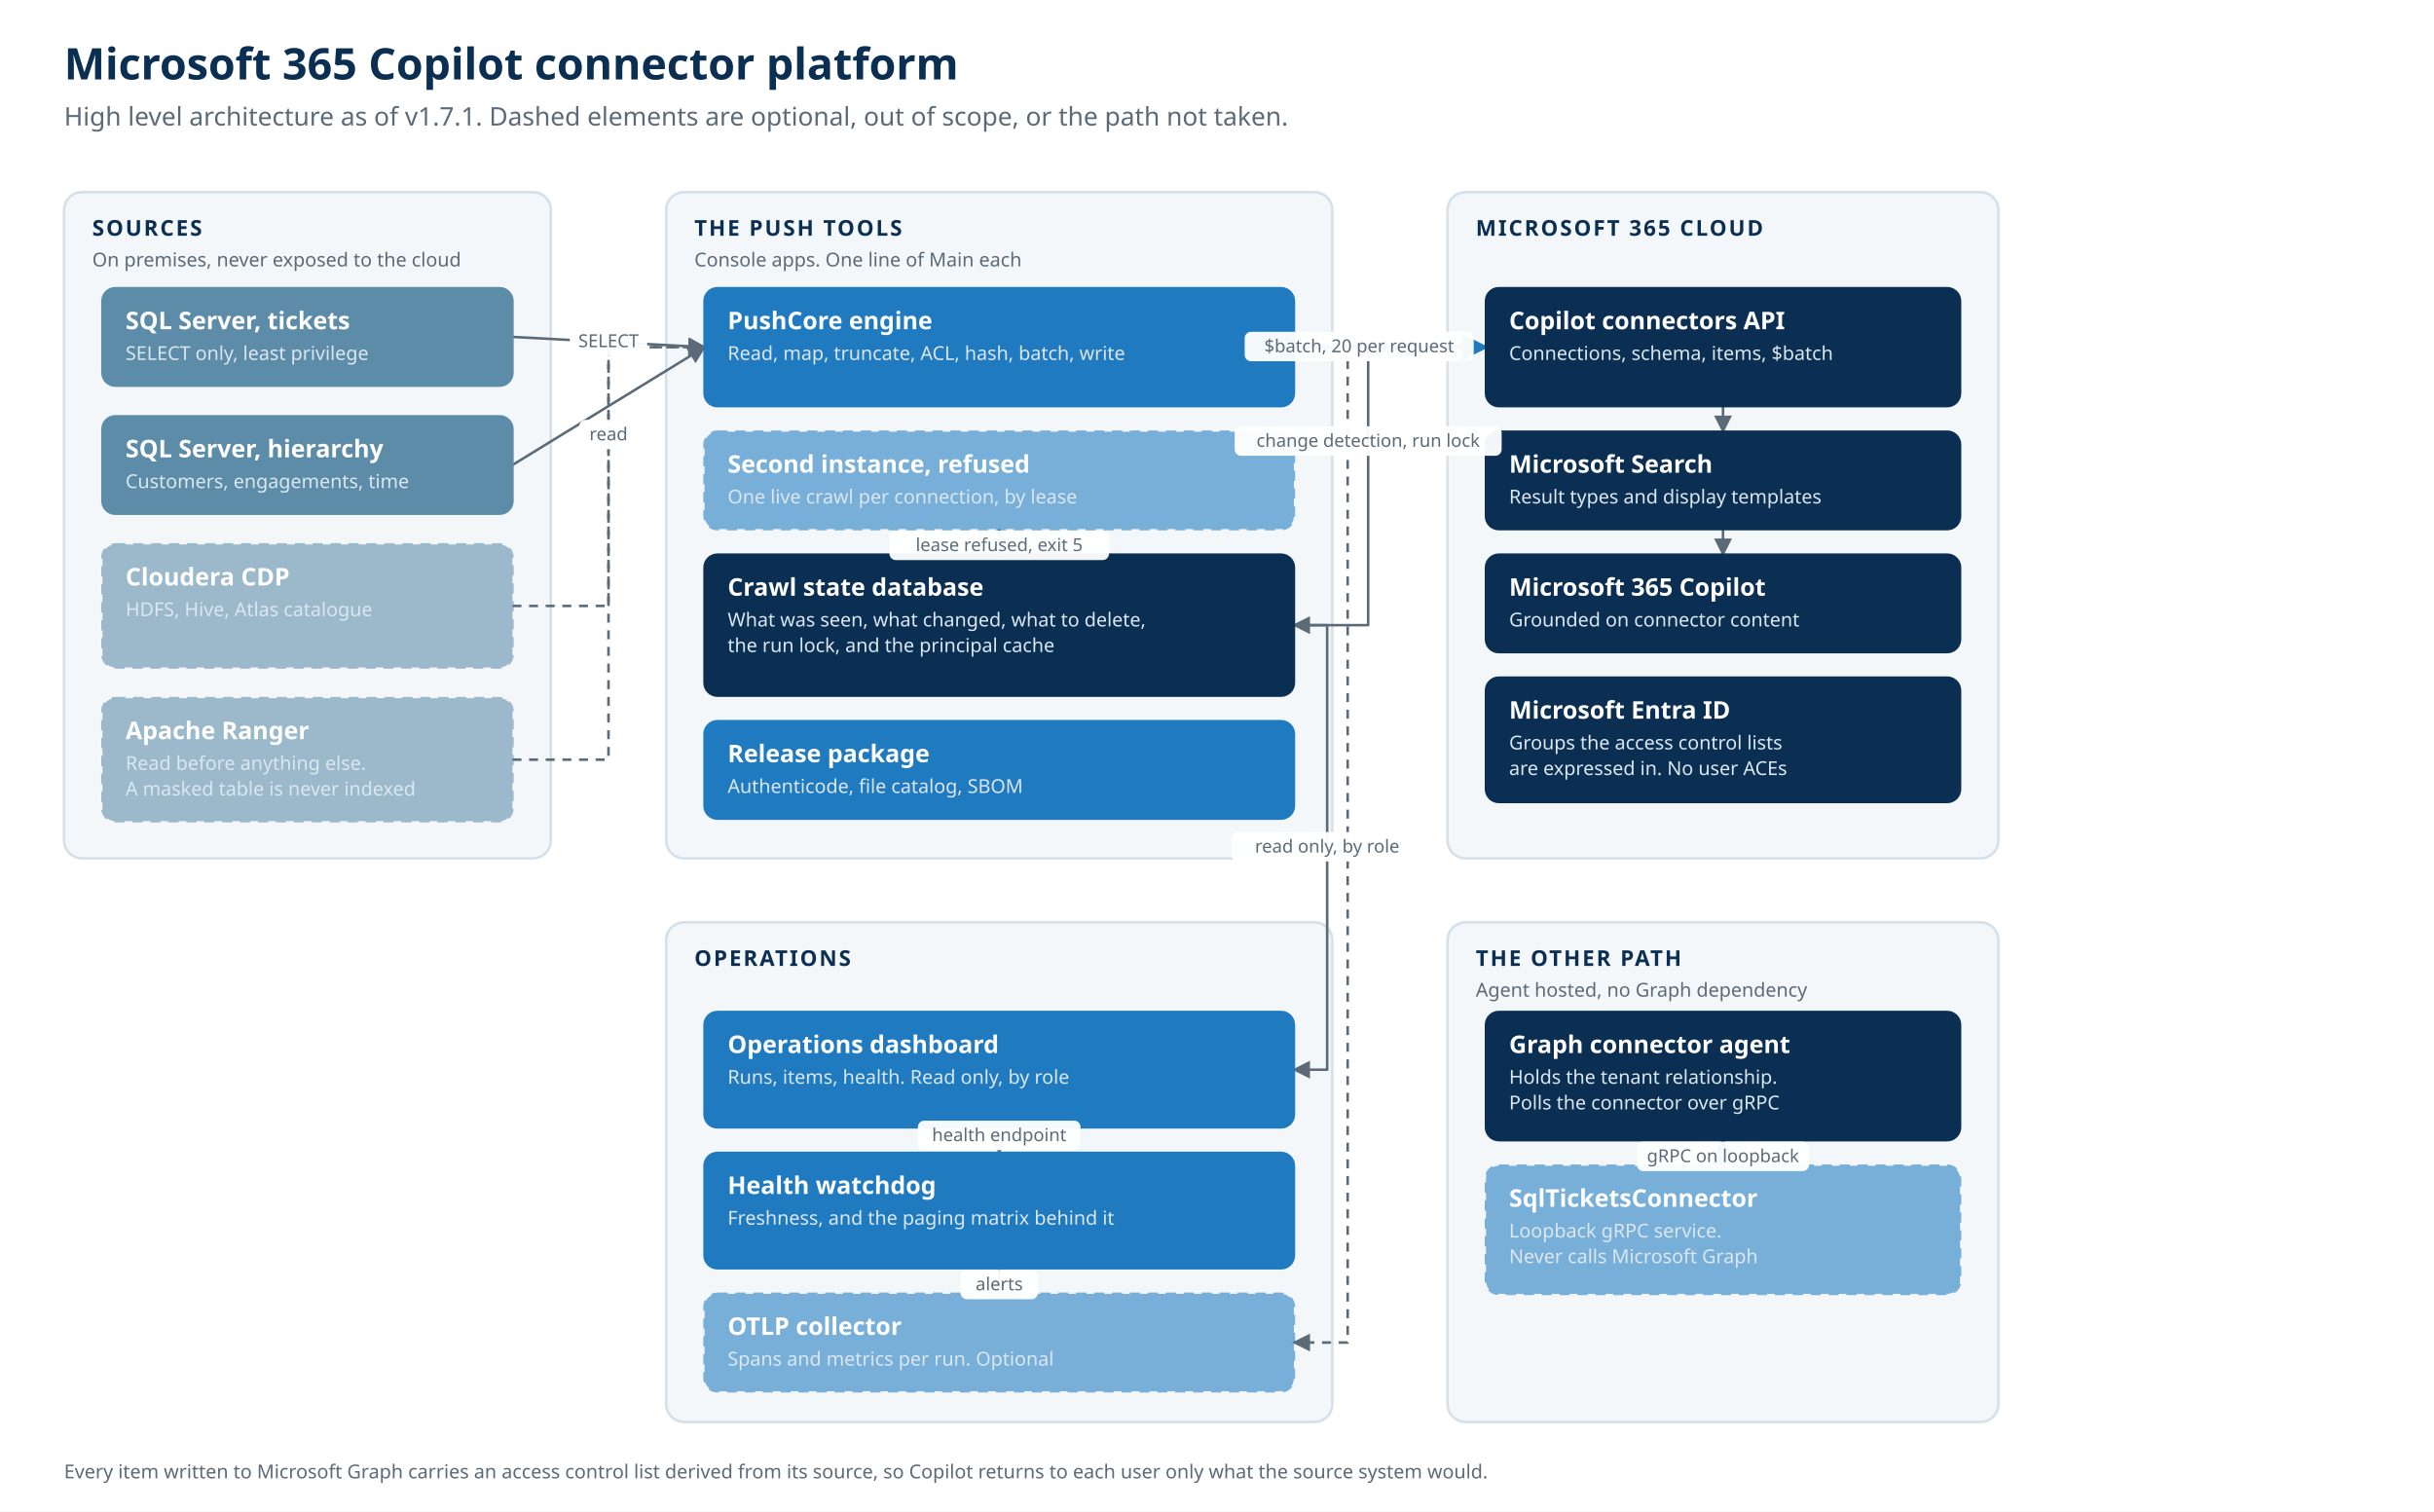
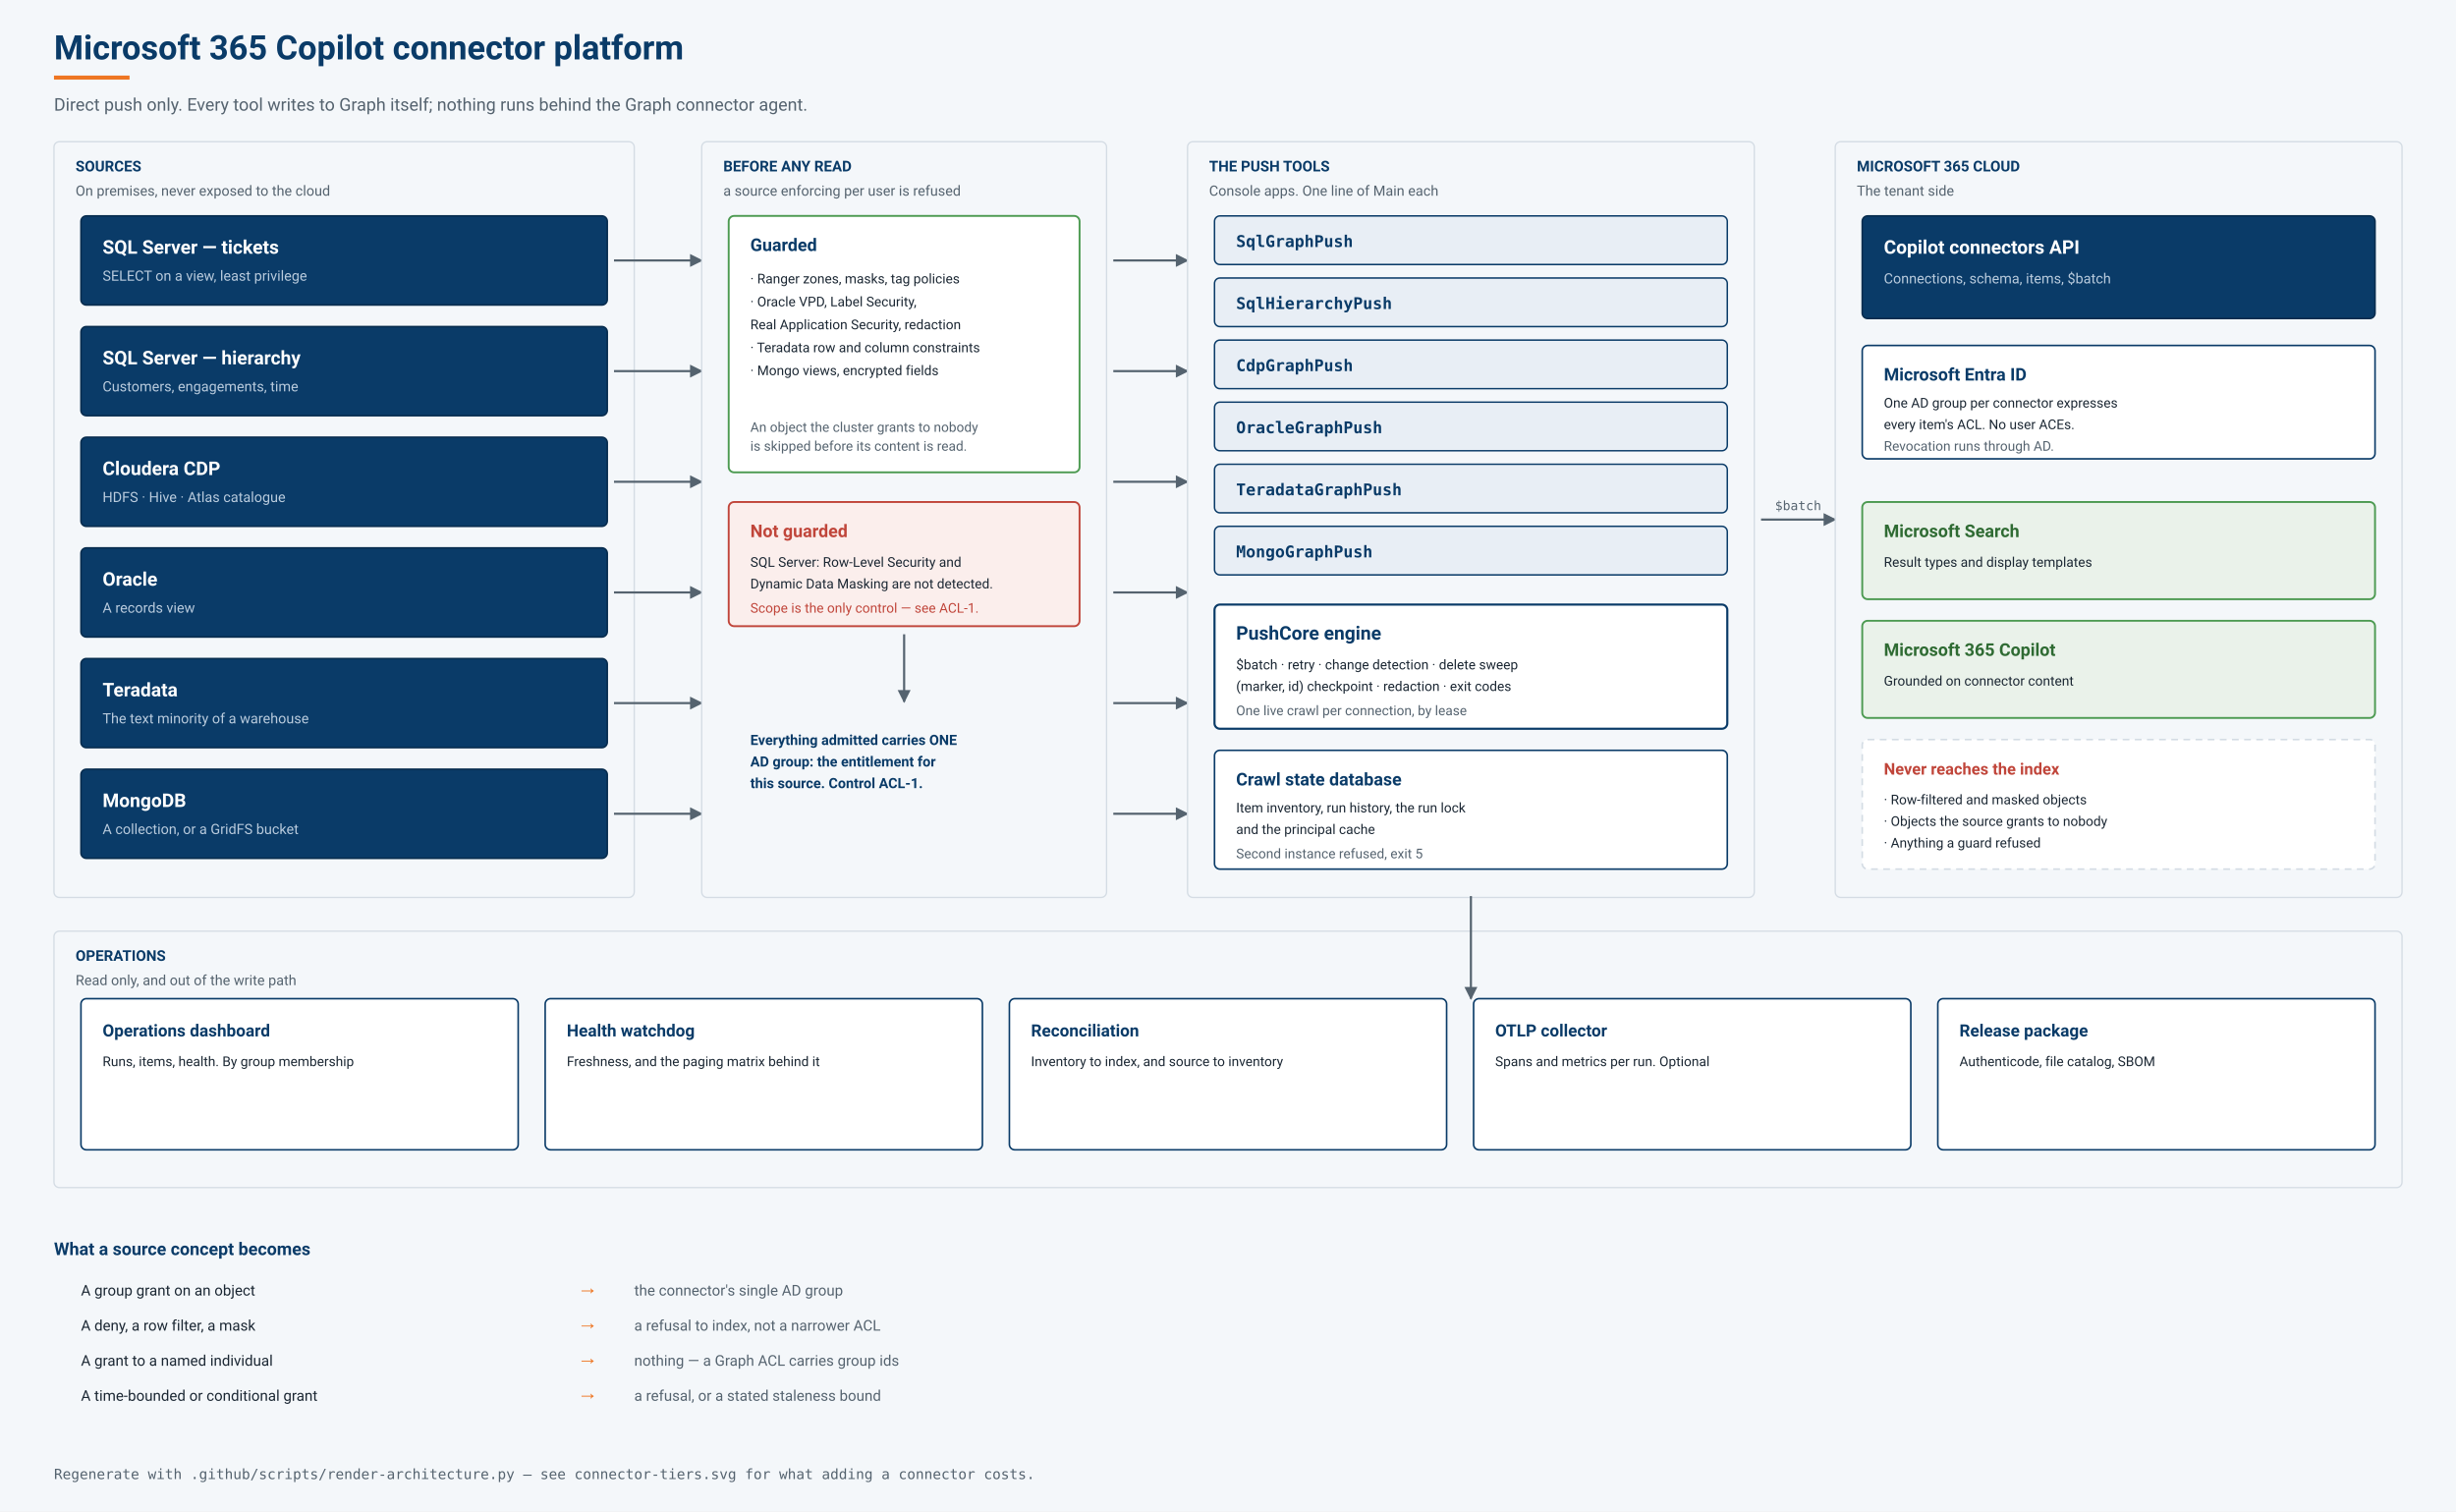
- <svg xmlns="http://www.w3.org/2000/svg" viewBox="0 0 1900 1180" width="1900" height="1180" font-family="Segoe UI, Calibri, sans-serif">
+ <svg xmlns="http://www.w3.org/2000/svg" viewBox="0 0 1820 1120" width="1820" height="1120" role="img" aria-label="How a source reaches the Microsoft 365 index. Six on-premises sources — two SQL Server views, a Cloudera CDP cluster holding HDFS, Hive and Atlas, plus Oracle, Teradata and MongoDB — are each read by their own console tool. Before any read, a guard refuses a source that enforces access per user; SQL Server alone has no such guard. All six tools run the shared PushCore engine against a crawl state database that holds the item inventory, the run lock and the principal cache, and push straight to the Copilot connectors API. Every item is granted one AD group per connector. Microsoft Search and Microsoft 365 Copilot read the resulting index, and a read-only dashboard, a health watchdog and an optional OTLP collector watch the runs.">
  <defs>
-     <marker id="a" viewBox="0 0 10 10" refX="9" refY="5" markerWidth="7" markerHeight="7" orient="auto-start-reverse">
-       <path d="M 0 0 L 10 5 L 0 10 z" fill="#5b6a76" />
-     </marker>
-     <marker id="at" viewBox="0 0 10 10" refX="9" refY="5" markerWidth="6" markerHeight="6" orient="auto-start-reverse">
-       <path d="M 0 0 L 10 5 L 0 10 z" fill="#1f7ac0" />
+     <marker id="a" viewBox="0 0 10 10" refX="9" refY="5" markerWidth="6" markerHeight="6" orient="auto-start-reverse">
+       <path d="M0,0 L10,5 L0,10 z" fill="#55636F" />
    </marker>
  </defs>
-   <rect width="1900" height="1180" fill="#ffffff" />
-   <text x="50" y="62" font-size="34" font-weight="600" fill="#0b2f52">Microsoft 365 Copilot connector platform</text>
-   <text x="50" y="98" font-size="20" fill="#5b6a76">High level architecture as of v1.7.1. Dashed elements are optional, out of scope, or the path not taken.</text>
-   <rect x="50" y="150" width="380" height="520" rx="14" fill="#f3f7fa" stroke="#d6e0e9" stroke-width="2" />
-   <text x="72" y="184" font-size="17" font-weight="600" letter-spacing="1.5" fill="#0b2f52">SOURCES</text>
-   <text x="72" y="208" font-size="15" fill="#5b6a76">On premises, never exposed to the cloud</text>
-   <rect x="520" y="150" width="520" height="520" rx="14" fill="#f3f7fa" stroke="#d6e0e9" stroke-width="2" />
-   <text x="542" y="184" font-size="17" font-weight="600" letter-spacing="1.5" fill="#0b2f52">THE PUSH TOOLS</text>
-   <text x="542" y="208" font-size="15" fill="#5b6a76">Console apps. One line of Main each</text>
-   <rect x="1130" y="150" width="430" height="520" rx="14" fill="#f3f7fa" stroke="#d6e0e9" stroke-width="2" />
-   <text x="1152" y="184" font-size="17" font-weight="600" letter-spacing="1.5" fill="#0b2f52">MICROSOFT 365 CLOUD</text>
-   <rect x="520" y="720" width="520" height="390" rx="14" fill="#f3f7fa" stroke="#d6e0e9" stroke-width="2" />
-   <text x="542" y="754" font-size="17" font-weight="600" letter-spacing="1.5" fill="#0b2f52">OPERATIONS</text>
-   <rect x="1130" y="720" width="430" height="390" rx="14" fill="#f3f7fa" stroke="#d6e0e9" stroke-width="2" />
-   <text x="1152" y="754" font-size="17" font-weight="600" letter-spacing="1.5" fill="#0b2f52">THE OTHER PATH</text>
-   <text x="1152" y="778" font-size="15" fill="#5b6a76">Agent hosted, no Graph dependency</text>
-   <polyline points="400,263 550,271" fill="none" stroke="#5b6a76" stroke-width="2" stroke-linejoin="round" marker-end="url(#a)" />
-   <polyline points="400,363 550,271" fill="none" stroke="#5b6a76" stroke-width="2" stroke-linejoin="round" marker-end="url(#a)" />
-   <polyline points="400,473 475,473 475,271 550,271" fill="none" stroke="#5b6a76" stroke-width="2" stroke-dasharray="7,6" stroke-linejoin="round" marker-end="url(#a)" />
-   <polyline points="400,593 475,593 475,271 550,271" fill="none" stroke="#5b6a76" stroke-width="2" stroke-dasharray="7,6" stroke-linejoin="round" marker-end="url(#a)" />
-   <polyline points="1010,271 1160,271" fill="none" stroke="#1f7ac0" stroke-width="3.5" stroke-linejoin="round" marker-end="url(#at)" />
-   <polyline points="1345,317 1345,337" fill="none" stroke="#5b6a76" stroke-width="2" stroke-linejoin="round" marker-end="url(#a)" />
-   <polyline points="1345,413 1345,433" fill="none" stroke="#5b6a76" stroke-width="2" stroke-linejoin="round" marker-end="url(#a)" />
-   <polyline points="1010,271 1068,271 1068,488 1010,488" fill="none" stroke="#5b6a76" stroke-width="2" stroke-linejoin="round" marker-end="url(#a)" />
-   <polyline points="780,413 780,433" fill="none" stroke="#5b6a76" stroke-width="2" stroke-dasharray="7,6" stroke-linejoin="round" marker-end="url(#a)" />
-   <polyline points="1010,488 1036,488 1036,835 1010,835" fill="none" stroke="#5b6a76" stroke-width="2" stroke-linejoin="round" marker-end="url(#a)" />
-   <polyline points="780,880 780,900" fill="none" stroke="#5b6a76" stroke-width="2" stroke-linejoin="round" marker-end="url(#a)" />
-   <polyline points="780,990 780,1010" fill="none" stroke="#5b6a76" stroke-width="2" stroke-linejoin="round" marker-end="url(#a)" />
-   <polyline points="1010,271 1052,271 1052,1048 1010,1048" fill="none" stroke="#5b6a76" stroke-width="2" stroke-dasharray="7,6" stroke-linejoin="round" marker-end="url(#a)" />
-   <polyline points="1345,910 1345,890" fill="none" stroke="#1f7ac0" stroke-width="3.5" stroke-linejoin="round" marker-end="url(#at)" />
-   <rect x="80" y="225" width="320" height="76" rx="10" fill="#5c8ca8" stroke="#5c8ca8" stroke-width="2" opacity="1" />
-   <text x="98" y="257" font-size="19" font-weight="600" fill="#ffffff">SQL Server, tickets</text>
-   <text x="98" y="281" font-size="15" fill="#dbe7f0">SELECT only, least privilege</text>
-   <rect x="80" y="325" width="320" height="76" rx="10" fill="#5c8ca8" stroke="#5c8ca8" stroke-width="2" opacity="1" />
-   <text x="98" y="357" font-size="19" font-weight="600" fill="#ffffff">SQL Server, hierarchy</text>
-   <text x="98" y="381" font-size="15" fill="#dbe7f0">Customers, engagements, time</text>
-   <rect x="80" y="425" width="320" height="96" rx="10" fill="#5c8ca8" stroke="#5c8ca8" stroke-width="2" stroke-dasharray="8,6" opacity="0.58" />
-   <text x="98" y="457" font-size="19" font-weight="600" fill="#ffffff">Cloudera CDP</text>
-   <text x="98" y="481" font-size="15" fill="#dbe7f0">HDFS, Hive, Atlas catalogue</text>
-   <rect x="80" y="545" width="320" height="96" rx="10" fill="#5c8ca8" stroke="#5c8ca8" stroke-width="2" stroke-dasharray="8,6" opacity="0.58" />
-   <text x="98" y="577" font-size="19" font-weight="600" fill="#ffffff">Apache Ranger</text>
-   <text x="98" y="601" font-size="15" fill="#dbe7f0">Read before anything else.</text>
-   <text x="98" y="621" font-size="15" fill="#dbe7f0">A masked table is never indexed</text>
-   <rect x="550" y="225" width="460" height="92" rx="10" fill="#1f7ac0" stroke="#1f7ac0" stroke-width="2" opacity="1" />
-   <text x="568" y="257" font-size="19" font-weight="600" fill="#ffffff">PushCore engine</text>
-   <text x="568" y="281" font-size="15" fill="#dbe7f0">Read, map, truncate, ACL, hash, batch, write</text>
-   <rect x="550" y="337" width="460" height="76" rx="10" fill="#1f7ac0" stroke="#1f7ac0" stroke-width="2" stroke-dasharray="8,6" opacity="0.58" />
-   <text x="568" y="369" font-size="19" font-weight="600" fill="#ffffff">Second instance, refused</text>
-   <text x="568" y="393" font-size="15" fill="#dbe7f0">One live crawl per connection, by lease</text>
-   <rect x="550" y="433" width="460" height="110" rx="10" fill="#0b2f52" stroke="#0b2f52" stroke-width="2" opacity="1" />
-   <text x="568" y="465" font-size="19" font-weight="600" fill="#ffffff">Crawl state database</text>
-   <text x="568" y="489" font-size="15" fill="#dbe7f0">What was seen, what changed, what to delete,</text>
-   <text x="568" y="509" font-size="15" fill="#dbe7f0">the run lock, and the principal cache</text>
-   <rect x="550" y="563" width="460" height="76" rx="10" fill="#1f7ac0" stroke="#1f7ac0" stroke-width="2" opacity="1" />
-   <text x="568" y="595" font-size="19" font-weight="600" fill="#ffffff">Release package</text>
-   <text x="568" y="619" font-size="15" fill="#dbe7f0">Authenticode, file catalog, SBOM</text>
-   <rect x="1160" y="225" width="370" height="92" rx="10" fill="#0b2f52" stroke="#0b2f52" stroke-width="2" opacity="1" />
-   <text x="1178" y="257" font-size="19" font-weight="600" fill="#ffffff">Copilot connectors API</text>
-   <text x="1178" y="281" font-size="15" fill="#dbe7f0">Connections, schema, items, $batch</text>
-   <rect x="1160" y="337" width="370" height="76" rx="10" fill="#0b2f52" stroke="#0b2f52" stroke-width="2" opacity="1" />
-   <text x="1178" y="369" font-size="19" font-weight="600" fill="#ffffff">Microsoft Search</text>
-   <text x="1178" y="393" font-size="15" fill="#dbe7f0">Result types and display templates</text>
-   <rect x="1160" y="433" width="370" height="76" rx="10" fill="#0b2f52" stroke="#0b2f52" stroke-width="2" opacity="1" />
-   <text x="1178" y="465" font-size="19" font-weight="600" fill="#ffffff">Microsoft 365 Copilot</text>
-   <text x="1178" y="489" font-size="15" fill="#dbe7f0">Grounded on connector content</text>
-   <rect x="1160" y="529" width="370" height="97" rx="10" fill="#0b2f52" stroke="#0b2f52" stroke-width="2" opacity="1" />
-   <text x="1178" y="561" font-size="19" font-weight="600" fill="#ffffff">Microsoft Entra ID</text>
-   <text x="1178" y="585" font-size="15" fill="#dbe7f0">Groups the access control lists</text>
-   <text x="1178" y="605" font-size="15" fill="#dbe7f0">are expressed in. No user ACEs</text>
-   <rect x="550" y="790" width="460" height="90" rx="10" fill="#1f7ac0" stroke="#1f7ac0" stroke-width="2" opacity="1" />
-   <text x="568" y="822" font-size="19" font-weight="600" fill="#ffffff">Operations dashboard</text>
-   <text x="568" y="846" font-size="15" fill="#dbe7f0">Runs, items, health. Read only, by role</text>
-   <rect x="550" y="900" width="460" height="90" rx="10" fill="#1f7ac0" stroke="#1f7ac0" stroke-width="2" opacity="1" />
-   <text x="568" y="932" font-size="19" font-weight="600" fill="#ffffff">Health watchdog</text>
-   <text x="568" y="956" font-size="15" fill="#dbe7f0">Freshness, and the paging matrix behind it</text>
-   <rect x="550" y="1010" width="460" height="76" rx="10" fill="#1f7ac0" stroke="#1f7ac0" stroke-width="2" stroke-dasharray="8,6" opacity="0.58" />
-   <text x="568" y="1042" font-size="19" font-weight="600" fill="#ffffff">OTLP collector</text>
-   <text x="568" y="1066" font-size="15" fill="#dbe7f0">Spans and metrics per run. Optional</text>
-   <rect x="1160" y="790" width="370" height="100" rx="10" fill="#0b2f52" stroke="#0b2f52" stroke-width="2" opacity="1" />
-   <text x="1178" y="822" font-size="19" font-weight="600" fill="#ffffff">Graph connector agent</text>
-   <text x="1178" y="846" font-size="15" fill="#dbe7f0">Holds the tenant relationship.</text>
-   <text x="1178" y="866" font-size="15" fill="#dbe7f0">Polls the connector over gRPC</text>
-   <rect x="1160" y="910" width="370" height="100" rx="10" fill="#1f7ac0" stroke="#1f7ac0" stroke-width="2" stroke-dasharray="8,6" opacity="0.58" />
-   <text x="1178" y="942" font-size="19" font-weight="600" fill="#ffffff">SqlTicketsConnector</text>
-   <text x="1178" y="966" font-size="15" fill="#dbe7f0">Loopback gRPC service.</text>
-   <text x="1178" y="986" font-size="15" fill="#dbe7f0">Never calls Microsoft Graph</text>
-   <rect x="444.8" y="255" width="60.4" height="23" rx="5" fill="#ffffff" opacity="0.95" />
-   <text x="475" y="271" font-size="14" fill="#5b6a76" text-anchor="middle">SELECT</text>
-   <rect x="452.2" y="327.7" width="45.6" height="23" rx="5" fill="#ffffff" opacity="0.95" />
-   <text x="475" y="343.7" font-size="14" fill="#5b6a76" text-anchor="middle">read</text>
-   <rect x="971.6" y="259" width="178.8" height="23" rx="5" fill="#ffffff" opacity="0.95" />
-   <text x="1061" y="275" font-size="14" fill="#5b6a76" text-anchor="middle">$batch, 20 per request</text>
-   <rect x="963.8" y="332.8" width="208.4" height="23" rx="5" fill="#ffffff" opacity="0.95" />
-   <text x="1068" y="348.8" font-size="14" fill="#5b6a76" text-anchor="middle">change detection, run lock</text>
-   <rect x="694.3" y="414.2" width="171.4" height="23" rx="5" fill="#ffffff" opacity="0.95" />
-   <text x="780" y="430.2" font-size="14" fill="#5b6a76" text-anchor="middle">lease refused, exit 5</text>
-   <rect x="961.4" y="649.5" width="149.2" height="23" rx="5" fill="#ffffff" opacity="0.95" />
-   <text x="1036" y="665.5" font-size="14" fill="#5b6a76" text-anchor="middle">read only, by role</text>
-   <rect x="716.5" y="874.8" width="127" height="23" rx="5" fill="#ffffff" opacity="0.95" />
-   <text x="780" y="890.8" font-size="14" fill="#5b6a76" text-anchor="middle">health endpoint</text>
-   <rect x="749.8" y="991.2" width="60.4" height="23" rx="5" fill="#ffffff" opacity="0.95" />
-   <text x="780" y="1007.2" font-size="14" fill="#5b6a76" text-anchor="middle">alerts</text>
-   <rect x="1277.8" y="891.2" width="134.4" height="23" rx="5" fill="#ffffff" opacity="0.95" />
-   <text x="1345" y="907.2" font-size="14" fill="#5b6a76" text-anchor="middle">gRPC on loopback</text>
-   <text x="50" y="1154" font-size="15" fill="#5b6a76">Every item written to Microsoft Graph carries an access control list derived from its source, so Copilot returns to each user only what the source system would.</text>
+   <rect x="0" y="0" width="1820" height="1120" rx="0" fill="#F4F7FA" stroke="#F4F7FA" stroke-width="0" />
+   <text x="40" y="44" font-family="IBM Plex Sans, -apple-system, Segoe UI, Roboto, Helvetica, Arial, sans-serif" font-size="25" fill="#0A3B68" font-weight="600" text-anchor="start">Microsoft 365 Copilot connector platform</text>
+   <rect x="40" y="56" width="56" height="3" fill="#EE7623" />
+   <text x="40" y="82" font-family="IBM Plex Sans, -apple-system, Segoe UI, Roboto, Helvetica, Arial, sans-serif" font-size="13" fill="#55636F" font-weight="400" text-anchor="start">Direct push only. Every tool writes to Graph itself; nothing runs behind the Graph connector agent.</text>
+   <rect x="40" y="105" width="430" height="560" rx="4" fill="#F4F7FA" stroke="#D4DCE4" stroke-width="1" />
+   <text x="56" y="127" font-family="IBM Plex Sans, -apple-system, Segoe UI, Roboto, Helvetica, Arial, sans-serif" font-size="11" fill="#0A3B68" font-weight="600" text-anchor="start">SOURCES</text>
+   <text x="56" y="145" font-family="IBM Plex Sans, -apple-system, Segoe UI, Roboto, Helvetica, Arial, sans-serif" font-size="10.5" fill="#55636F" font-weight="400" text-anchor="start">On premises, never exposed to the cloud</text>
+   <rect x="60" y="160" width="390" height="66" rx="4" fill="#0A3B68" stroke="#072C4E" stroke-width="1.2" />
+   <text x="76" y="188" font-family="IBM Plex Sans, -apple-system, Segoe UI, Roboto, Helvetica, Arial, sans-serif" font-size="14" fill="#FFFFFF" font-weight="600" text-anchor="start">SQL Server — tickets</text>
+   <text x="76" y="208" font-family="IBM Plex Sans, -apple-system, Segoe UI, Roboto, Helvetica, Arial, sans-serif" font-size="10.5" fill="#B9CBDD" font-weight="400" text-anchor="start">SELECT on a view, least privilege</text>
+   <path d="M455,193 L520,193" stroke="#55636F" stroke-width="1.6" fill="none" marker-end="url(#a)" />
+   <rect x="60" y="242" width="390" height="66" rx="4" fill="#0A3B68" stroke="#072C4E" stroke-width="1.2" />
+   <text x="76" y="270" font-family="IBM Plex Sans, -apple-system, Segoe UI, Roboto, Helvetica, Arial, sans-serif" font-size="14" fill="#FFFFFF" font-weight="600" text-anchor="start">SQL Server — hierarchy</text>
+   <text x="76" y="290" font-family="IBM Plex Sans, -apple-system, Segoe UI, Roboto, Helvetica, Arial, sans-serif" font-size="10.5" fill="#B9CBDD" font-weight="400" text-anchor="start">Customers, engagements, time</text>
+   <path d="M455,275 L520,275" stroke="#55636F" stroke-width="1.6" fill="none" marker-end="url(#a)" />
+   <rect x="60" y="324" width="390" height="66" rx="4" fill="#0A3B68" stroke="#072C4E" stroke-width="1.2" />
+   <text x="76" y="352" font-family="IBM Plex Sans, -apple-system, Segoe UI, Roboto, Helvetica, Arial, sans-serif" font-size="14" fill="#FFFFFF" font-weight="600" text-anchor="start">Cloudera CDP</text>
+   <text x="76" y="372" font-family="IBM Plex Sans, -apple-system, Segoe UI, Roboto, Helvetica, Arial, sans-serif" font-size="10.5" fill="#B9CBDD" font-weight="400" text-anchor="start">HDFS · Hive · Atlas catalogue</text>
+   <path d="M455,357 L520,357" stroke="#55636F" stroke-width="1.6" fill="none" marker-end="url(#a)" />
+   <rect x="60" y="406" width="390" height="66" rx="4" fill="#0A3B68" stroke="#072C4E" stroke-width="1.2" />
+   <text x="76" y="434" font-family="IBM Plex Sans, -apple-system, Segoe UI, Roboto, Helvetica, Arial, sans-serif" font-size="14" fill="#FFFFFF" font-weight="600" text-anchor="start">Oracle</text>
+   <text x="76" y="454" font-family="IBM Plex Sans, -apple-system, Segoe UI, Roboto, Helvetica, Arial, sans-serif" font-size="10.5" fill="#B9CBDD" font-weight="400" text-anchor="start">A records view</text>
+   <path d="M455,439 L520,439" stroke="#55636F" stroke-width="1.6" fill="none" marker-end="url(#a)" />
+   <rect x="60" y="488" width="390" height="66" rx="4" fill="#0A3B68" stroke="#072C4E" stroke-width="1.2" />
+   <text x="76" y="516" font-family="IBM Plex Sans, -apple-system, Segoe UI, Roboto, Helvetica, Arial, sans-serif" font-size="14" fill="#FFFFFF" font-weight="600" text-anchor="start">Teradata</text>
+   <text x="76" y="536" font-family="IBM Plex Sans, -apple-system, Segoe UI, Roboto, Helvetica, Arial, sans-serif" font-size="10.5" fill="#B9CBDD" font-weight="400" text-anchor="start">The text minority of a warehouse</text>
+   <path d="M455,521 L520,521" stroke="#55636F" stroke-width="1.6" fill="none" marker-end="url(#a)" />
+   <rect x="60" y="570" width="390" height="66" rx="4" fill="#0A3B68" stroke="#072C4E" stroke-width="1.2" />
+   <text x="76" y="598" font-family="IBM Plex Sans, -apple-system, Segoe UI, Roboto, Helvetica, Arial, sans-serif" font-size="14" fill="#FFFFFF" font-weight="600" text-anchor="start">MongoDB</text>
+   <text x="76" y="618" font-family="IBM Plex Sans, -apple-system, Segoe UI, Roboto, Helvetica, Arial, sans-serif" font-size="10.5" fill="#B9CBDD" font-weight="400" text-anchor="start">A collection, or a GridFS bucket</text>
+   <path d="M455,603 L520,603" stroke="#55636F" stroke-width="1.6" fill="none" marker-end="url(#a)" />
+   <rect x="520" y="105" width="300" height="560" rx="4" fill="#F4F7FA" stroke="#D4DCE4" stroke-width="1" />
+   <text x="536" y="127" font-family="IBM Plex Sans, -apple-system, Segoe UI, Roboto, Helvetica, Arial, sans-serif" font-size="11" fill="#0A3B68" font-weight="600" text-anchor="start">BEFORE ANY READ</text>
+   <text x="536" y="145" font-family="IBM Plex Sans, -apple-system, Segoe UI, Roboto, Helvetica, Arial, sans-serif" font-size="10.5" fill="#55636F" font-weight="400" text-anchor="start">a source enforcing per user is refused</text>
+   <rect x="540" y="160" width="260" height="190" rx="4" fill="#FFFFFF" stroke="#4C9A51" stroke-width="1.4" />
+   <text x="556" y="186" font-family="IBM Plex Sans, -apple-system, Segoe UI, Roboto, Helvetica, Arial, sans-serif" font-size="13" fill="#0A3B68" font-weight="600" text-anchor="start">Guarded</text>
+   <text x="556" y="210" font-family="IBM Plex Sans, -apple-system, Segoe UI, Roboto, Helvetica, Arial, sans-serif" font-size="10" fill="#1B2733" font-weight="400" text-anchor="start">· Ranger zones, masks, tag policies</text>
+   <text x="556" y="227" font-family="IBM Plex Sans, -apple-system, Segoe UI, Roboto, Helvetica, Arial, sans-serif" font-size="10" fill="#1B2733" font-weight="400" text-anchor="start">· Oracle VPD, Label Security,</text>
+   <text x="556" y="244" font-family="IBM Plex Sans, -apple-system, Segoe UI, Roboto, Helvetica, Arial, sans-serif" font-size="10" fill="#1B2733" font-weight="400" text-anchor="start">  Real Application Security, redaction</text>
+   <text x="556" y="261" font-family="IBM Plex Sans, -apple-system, Segoe UI, Roboto, Helvetica, Arial, sans-serif" font-size="10" fill="#1B2733" font-weight="400" text-anchor="start">· Teradata row and column constraints</text>
+   <text x="556" y="278" font-family="IBM Plex Sans, -apple-system, Segoe UI, Roboto, Helvetica, Arial, sans-serif" font-size="10" fill="#1B2733" font-weight="400" text-anchor="start">· Mongo views, encrypted fields</text>
+   <text x="556" y="320" font-family="IBM Plex Sans, -apple-system, Segoe UI, Roboto, Helvetica, Arial, sans-serif" font-size="10" fill="#55636F" font-weight="400" text-anchor="start">An object the cluster grants to nobody</text>
+   <text x="556" y="334" font-family="IBM Plex Sans, -apple-system, Segoe UI, Roboto, Helvetica, Arial, sans-serif" font-size="10" fill="#55636F" font-weight="400" text-anchor="start">is skipped before its content is read.</text>
+   <rect x="540" y="372" width="260" height="92" rx="4" fill="#FBEEEC" stroke="#C0453A" stroke-width="1.4" />
+   <text x="556" y="398" font-family="IBM Plex Sans, -apple-system, Segoe UI, Roboto, Helvetica, Arial, sans-serif" font-size="13" fill="#C0453A" font-weight="600" text-anchor="start">Not guarded</text>
+   <text x="556" y="420" font-family="IBM Plex Sans, -apple-system, Segoe UI, Roboto, Helvetica, Arial, sans-serif" font-size="10" fill="#1B2733" font-weight="400" text-anchor="start">SQL Server: Row-Level Security and</text>
+   <text x="556" y="436" font-family="IBM Plex Sans, -apple-system, Segoe UI, Roboto, Helvetica, Arial, sans-serif" font-size="10" fill="#1B2733" font-weight="400" text-anchor="start">Dynamic Data Masking are not detected.</text>
+   <text x="556" y="454" font-family="IBM Plex Sans, -apple-system, Segoe UI, Roboto, Helvetica, Arial, sans-serif" font-size="10" fill="#C0453A" font-weight="400" text-anchor="start">Scope is the only control — see ACL-1.</text>
+   <path d="M670,470 L670,520" stroke="#55636F" stroke-width="1.6" fill="none" marker-end="url(#a)" />
+   <text x="556" y="552" font-family="IBM Plex Sans, -apple-system, Segoe UI, Roboto, Helvetica, Arial, sans-serif" font-size="10.5" fill="#0A3B68" font-weight="600" text-anchor="start">Everything admitted carries ONE</text>
+   <text x="556" y="568" font-family="IBM Plex Sans, -apple-system, Segoe UI, Roboto, Helvetica, Arial, sans-serif" font-size="10.5" fill="#0A3B68" font-weight="600" text-anchor="start">AD group: the entitlement for</text>
+   <text x="556" y="584" font-family="IBM Plex Sans, -apple-system, Segoe UI, Roboto, Helvetica, Arial, sans-serif" font-size="10.5" fill="#0A3B68" font-weight="600" text-anchor="start">this source. Control ACL-1.</text>
+   <path d="M825,193 L880,193" stroke="#55636F" stroke-width="1.6" fill="none" marker-end="url(#a)" />
+   <path d="M825,275 L880,275" stroke="#55636F" stroke-width="1.6" fill="none" marker-end="url(#a)" />
+   <path d="M825,357 L880,357" stroke="#55636F" stroke-width="1.6" fill="none" marker-end="url(#a)" />
+   <path d="M825,439 L880,439" stroke="#55636F" stroke-width="1.6" fill="none" marker-end="url(#a)" />
+   <path d="M825,521 L880,521" stroke="#55636F" stroke-width="1.6" fill="none" marker-end="url(#a)" />
+   <path d="M825,603 L880,603" stroke="#55636F" stroke-width="1.6" fill="none" marker-end="url(#a)" />
+   <rect x="880" y="105" width="420" height="560" rx="4" fill="#F4F7FA" stroke="#D4DCE4" stroke-width="1" />
+   <text x="896" y="127" font-family="IBM Plex Sans, -apple-system, Segoe UI, Roboto, Helvetica, Arial, sans-serif" font-size="11" fill="#0A3B68" font-weight="600" text-anchor="start">THE PUSH TOOLS</text>
+   <text x="896" y="145" font-family="IBM Plex Sans, -apple-system, Segoe UI, Roboto, Helvetica, Arial, sans-serif" font-size="10.5" fill="#55636F" font-weight="400" text-anchor="start">Console apps. One line of Main each</text>
+   <rect x="900" y="160" width="380" height="36" rx="4" fill="#E8EEF5" stroke="#0A3B68" stroke-width="1.1" />
+   <text x="916" y="183" font-family="IBM Plex Mono, ui-monospace, Menlo, monospace" font-size="12" fill="#0A3B68" font-weight="600" text-anchor="start">SqlGraphPush</text>
+   <rect x="900" y="206" width="380" height="36" rx="4" fill="#E8EEF5" stroke="#0A3B68" stroke-width="1.1" />
+   <text x="916" y="229" font-family="IBM Plex Mono, ui-monospace, Menlo, monospace" font-size="12" fill="#0A3B68" font-weight="600" text-anchor="start">SqlHierarchyPush</text>
+   <rect x="900" y="252" width="380" height="36" rx="4" fill="#E8EEF5" stroke="#0A3B68" stroke-width="1.1" />
+   <text x="916" y="275" font-family="IBM Plex Mono, ui-monospace, Menlo, monospace" font-size="12" fill="#0A3B68" font-weight="600" text-anchor="start">CdpGraphPush</text>
+   <rect x="900" y="298" width="380" height="36" rx="4" fill="#E8EEF5" stroke="#0A3B68" stroke-width="1.1" />
+   <text x="916" y="321" font-family="IBM Plex Mono, ui-monospace, Menlo, monospace" font-size="12" fill="#0A3B68" font-weight="600" text-anchor="start">OracleGraphPush</text>
+   <rect x="900" y="344" width="380" height="36" rx="4" fill="#E8EEF5" stroke="#0A3B68" stroke-width="1.1" />
+   <text x="916" y="367" font-family="IBM Plex Mono, ui-monospace, Menlo, monospace" font-size="12" fill="#0A3B68" font-weight="600" text-anchor="start">TeradataGraphPush</text>
+   <rect x="900" y="390" width="380" height="36" rx="4" fill="#E8EEF5" stroke="#0A3B68" stroke-width="1.1" />
+   <text x="916" y="413" font-family="IBM Plex Mono, ui-monospace, Menlo, monospace" font-size="12" fill="#0A3B68" font-weight="600" text-anchor="start">MongoGraphPush</text>
+   <rect x="900" y="448" width="380" height="92" rx="4" fill="#FFFFFF" stroke="#0A3B68" stroke-width="1.6" />
+   <text x="916" y="474" font-family="IBM Plex Sans, -apple-system, Segoe UI, Roboto, Helvetica, Arial, sans-serif" font-size="14" fill="#0A3B68" font-weight="600" text-anchor="start">PushCore engine</text>
+   <text x="916" y="496" font-family="IBM Plex Sans, -apple-system, Segoe UI, Roboto, Helvetica, Arial, sans-serif" font-size="10" fill="#1B2733" font-weight="400" text-anchor="start">$batch · retry · change detection · delete sweep</text>
+   <text x="916" y="512" font-family="IBM Plex Sans, -apple-system, Segoe UI, Roboto, Helvetica, Arial, sans-serif" font-size="10" fill="#1B2733" font-weight="400" text-anchor="start">(marker, id) checkpoint · redaction · exit codes</text>
+   <text x="916" y="530" font-family="IBM Plex Sans, -apple-system, Segoe UI, Roboto, Helvetica, Arial, sans-serif" font-size="10" fill="#55636F" font-weight="400" text-anchor="start">One live crawl per connection, by lease</text>
+   <rect x="900" y="556" width="380" height="88" rx="4" fill="#FFFFFF" stroke="#0A3B68" stroke-width="1.2" />
+   <text x="916" y="582" font-family="IBM Plex Sans, -apple-system, Segoe UI, Roboto, Helvetica, Arial, sans-serif" font-size="13" fill="#0A3B68" font-weight="600" text-anchor="start">Crawl state database</text>
+   <text x="916" y="602" font-family="IBM Plex Sans, -apple-system, Segoe UI, Roboto, Helvetica, Arial, sans-serif" font-size="10" fill="#1B2733" font-weight="400" text-anchor="start">Item inventory, run history, the run lock</text>
+   <text x="916" y="618" font-family="IBM Plex Sans, -apple-system, Segoe UI, Roboto, Helvetica, Arial, sans-serif" font-size="10" fill="#1B2733" font-weight="400" text-anchor="start">and the principal cache</text>
+   <text x="916" y="636" font-family="IBM Plex Sans, -apple-system, Segoe UI, Roboto, Helvetica, Arial, sans-serif" font-size="10" fill="#55636F" font-weight="400" text-anchor="start">Second instance refused, exit 5</text>
+   <path d="M1305,385 L1360,385" stroke="#55636F" stroke-width="1.6" fill="none" marker-end="url(#a)" />
+   <text x="1332.5" y="378" font-family="IBM Plex Mono, ui-monospace, Menlo, monospace" font-size="9.5" fill="#55636F" font-weight="400" text-anchor="middle">$batch</text>
+   <rect x="1360" y="105" width="420" height="560" rx="4" fill="#F4F7FA" stroke="#D4DCE4" stroke-width="1" />
+   <text x="1376" y="127" font-family="IBM Plex Sans, -apple-system, Segoe UI, Roboto, Helvetica, Arial, sans-serif" font-size="11" fill="#0A3B68" font-weight="600" text-anchor="start">MICROSOFT 365 CLOUD</text>
+   <text x="1376" y="145" font-family="IBM Plex Sans, -apple-system, Segoe UI, Roboto, Helvetica, Arial, sans-serif" font-size="10.5" fill="#55636F" font-weight="400" text-anchor="start">The tenant side</text>
+   <rect x="1380" y="160" width="380" height="76" rx="4" fill="#0A3B68" stroke="#072C4E" stroke-width="1.2" />
+   <text x="1396" y="188" font-family="IBM Plex Sans, -apple-system, Segoe UI, Roboto, Helvetica, Arial, sans-serif" font-size="14" fill="#FFFFFF" font-weight="600" text-anchor="start">Copilot connectors API</text>
+   <text x="1396" y="210" font-family="IBM Plex Sans, -apple-system, Segoe UI, Roboto, Helvetica, Arial, sans-serif" font-size="10.5" fill="#B9CBDD" font-weight="400" text-anchor="start">Connections, schema, items, $batch</text>
+   <rect x="1380" y="256" width="380" height="84" rx="4" fill="#FFFFFF" stroke="#0A3B68" stroke-width="1.2" />
+   <text x="1396" y="282" font-family="IBM Plex Sans, -apple-system, Segoe UI, Roboto, Helvetica, Arial, sans-serif" font-size="13" fill="#0A3B68" font-weight="600" text-anchor="start">Microsoft Entra ID</text>
+   <text x="1396" y="302" font-family="IBM Plex Sans, -apple-system, Segoe UI, Roboto, Helvetica, Arial, sans-serif" font-size="10" fill="#1B2733" font-weight="400" text-anchor="start">One AD group per connector expresses</text>
+   <text x="1396" y="318" font-family="IBM Plex Sans, -apple-system, Segoe UI, Roboto, Helvetica, Arial, sans-serif" font-size="10" fill="#1B2733" font-weight="400" text-anchor="start">every item's ACL. No user ACEs.</text>
+   <text x="1396" y="334" font-family="IBM Plex Sans, -apple-system, Segoe UI, Roboto, Helvetica, Arial, sans-serif" font-size="10" fill="#55636F" font-weight="400" text-anchor="start">Revocation runs through AD.</text>
+   <rect x="1380" y="372" width="380" height="72" rx="4" fill="#EAF2EA" stroke="#4C9A51" stroke-width="1.4" />
+   <text x="1396" y="398" font-family="IBM Plex Sans, -apple-system, Segoe UI, Roboto, Helvetica, Arial, sans-serif" font-size="13" fill="#2F6B33" font-weight="600" text-anchor="start">Microsoft Search</text>
+   <text x="1396" y="420" font-family="IBM Plex Sans, -apple-system, Segoe UI, Roboto, Helvetica, Arial, sans-serif" font-size="10" fill="#1B2733" font-weight="400" text-anchor="start">Result types and display templates</text>
+   <rect x="1380" y="460" width="380" height="72" rx="4" fill="#EAF2EA" stroke="#4C9A51" stroke-width="1.4" />
+   <text x="1396" y="486" font-family="IBM Plex Sans, -apple-system, Segoe UI, Roboto, Helvetica, Arial, sans-serif" font-size="13" fill="#2F6B33" font-weight="600" text-anchor="start">Microsoft 365 Copilot</text>
+   <text x="1396" y="508" font-family="IBM Plex Sans, -apple-system, Segoe UI, Roboto, Helvetica, Arial, sans-serif" font-size="10" fill="#1B2733" font-weight="400" text-anchor="start">Grounded on connector content</text>
+   <rect x="1380" y="548" width="380" height="96" rx="4" fill="#FFFFFF" stroke="#D4DCE4" stroke-width="1.2" stroke-dasharray="5 4" />
+   <text x="1396" y="574" font-family="IBM Plex Sans, -apple-system, Segoe UI, Roboto, Helvetica, Arial, sans-serif" font-size="12" fill="#C0453A" font-weight="600" text-anchor="start">Never reaches the index</text>
+   <text x="1396" y="596" font-family="IBM Plex Sans, -apple-system, Segoe UI, Roboto, Helvetica, Arial, sans-serif" font-size="10" fill="#1B2733" font-weight="400" text-anchor="start">· Row-filtered and masked objects</text>
+   <text x="1396" y="612" font-family="IBM Plex Sans, -apple-system, Segoe UI, Roboto, Helvetica, Arial, sans-serif" font-size="10" fill="#1B2733" font-weight="400" text-anchor="start">· Objects the source grants to nobody</text>
+   <text x="1396" y="628" font-family="IBM Plex Sans, -apple-system, Segoe UI, Roboto, Helvetica, Arial, sans-serif" font-size="10" fill="#1B2733" font-weight="400" text-anchor="start">· Anything a guard refused</text>
+   <rect x="40" y="690" width="1740" height="190" rx="4" fill="#F4F7FA" stroke="#D4DCE4" stroke-width="1" />
+   <text x="56" y="712" font-family="IBM Plex Sans, -apple-system, Segoe UI, Roboto, Helvetica, Arial, sans-serif" font-size="11" fill="#0A3B68" font-weight="600" text-anchor="start">OPERATIONS</text>
+   <text x="56" y="730" font-family="IBM Plex Sans, -apple-system, Segoe UI, Roboto, Helvetica, Arial, sans-serif" font-size="10.5" fill="#55636F" font-weight="400" text-anchor="start">Read only, and out of the write path</text>
+   <rect x="60" y="740" width="324" height="112" rx="4" fill="#FFFFFF" stroke="#0A3B68" stroke-width="1.2" />
+   <text x="76" y="768" font-family="IBM Plex Sans, -apple-system, Segoe UI, Roboto, Helvetica, Arial, sans-serif" font-size="12.5" fill="#0A3B68" font-weight="600" text-anchor="start">Operations dashboard</text>
+   <text x="76" y="790" font-family="IBM Plex Sans, -apple-system, Segoe UI, Roboto, Helvetica, Arial, sans-serif" font-size="10" fill="#1B2733" font-weight="400" text-anchor="start">Runs, items, health. By group membership</text>
+   <rect x="404" y="740" width="324" height="112" rx="4" fill="#FFFFFF" stroke="#0A3B68" stroke-width="1.2" />
+   <text x="420" y="768" font-family="IBM Plex Sans, -apple-system, Segoe UI, Roboto, Helvetica, Arial, sans-serif" font-size="12.5" fill="#0A3B68" font-weight="600" text-anchor="start">Health watchdog</text>
+   <text x="420" y="790" font-family="IBM Plex Sans, -apple-system, Segoe UI, Roboto, Helvetica, Arial, sans-serif" font-size="10" fill="#1B2733" font-weight="400" text-anchor="start">Freshness, and the paging matrix behind it</text>
+   <rect x="748" y="740" width="324" height="112" rx="4" fill="#FFFFFF" stroke="#0A3B68" stroke-width="1.2" />
+   <text x="764" y="768" font-family="IBM Plex Sans, -apple-system, Segoe UI, Roboto, Helvetica, Arial, sans-serif" font-size="12.5" fill="#0A3B68" font-weight="600" text-anchor="start">Reconciliation</text>
+   <text x="764" y="790" font-family="IBM Plex Sans, -apple-system, Segoe UI, Roboto, Helvetica, Arial, sans-serif" font-size="10" fill="#1B2733" font-weight="400" text-anchor="start">Inventory to index, and source to inventory</text>
+   <rect x="1092" y="740" width="324" height="112" rx="4" fill="#FFFFFF" stroke="#0A3B68" stroke-width="1.2" />
+   <text x="1108" y="768" font-family="IBM Plex Sans, -apple-system, Segoe UI, Roboto, Helvetica, Arial, sans-serif" font-size="12.5" fill="#0A3B68" font-weight="600" text-anchor="start">OTLP collector</text>
+   <text x="1108" y="790" font-family="IBM Plex Sans, -apple-system, Segoe UI, Roboto, Helvetica, Arial, sans-serif" font-size="10" fill="#1B2733" font-weight="400" text-anchor="start">Spans and metrics per run. Optional</text>
+   <rect x="1436" y="740" width="324" height="112" rx="4" fill="#FFFFFF" stroke="#0A3B68" stroke-width="1.2" />
+   <text x="1452" y="768" font-family="IBM Plex Sans, -apple-system, Segoe UI, Roboto, Helvetica, Arial, sans-serif" font-size="12.5" fill="#0A3B68" font-weight="600" text-anchor="start">Release package</text>
+   <text x="1452" y="790" font-family="IBM Plex Sans, -apple-system, Segoe UI, Roboto, Helvetica, Arial, sans-serif" font-size="10" fill="#1B2733" font-weight="400" text-anchor="start">Authenticode, file catalog, SBOM</text>
+   <path d="M1090,664 L1090,740" stroke="#55636F" stroke-width="1.6" fill="none" marker-end="url(#a)" />
+   <text x="40" y="930" font-family="IBM Plex Sans, -apple-system, Segoe UI, Roboto, Helvetica, Arial, sans-serif" font-size="13" fill="#0A3B68" font-weight="600" text-anchor="start">What a source concept becomes</text>
+   <text x="60" y="960" font-family="IBM Plex Sans, -apple-system, Segoe UI, Roboto, Helvetica, Arial, sans-serif" font-size="11" fill="#1B2733" font-weight="400" text-anchor="start">A group grant on an object</text>
+   <text x="430" y="960" font-family="IBM Plex Sans, -apple-system, Segoe UI, Roboto, Helvetica, Arial, sans-serif" font-size="11" fill="#EE7623" font-weight="600" text-anchor="start">→</text>
+   <text x="470" y="960" font-family="IBM Plex Sans, -apple-system, Segoe UI, Roboto, Helvetica, Arial, sans-serif" font-size="11" fill="#55636F" font-weight="400" text-anchor="start">the connector's single AD group</text>
+   <text x="60" y="986" font-family="IBM Plex Sans, -apple-system, Segoe UI, Roboto, Helvetica, Arial, sans-serif" font-size="11" fill="#1B2733" font-weight="400" text-anchor="start">A deny, a row filter, a mask</text>
+   <text x="430" y="986" font-family="IBM Plex Sans, -apple-system, Segoe UI, Roboto, Helvetica, Arial, sans-serif" font-size="11" fill="#EE7623" font-weight="600" text-anchor="start">→</text>
+   <text x="470" y="986" font-family="IBM Plex Sans, -apple-system, Segoe UI, Roboto, Helvetica, Arial, sans-serif" font-size="11" fill="#55636F" font-weight="400" text-anchor="start">a refusal to index, not a narrower ACL</text>
+   <text x="60" y="1012" font-family="IBM Plex Sans, -apple-system, Segoe UI, Roboto, Helvetica, Arial, sans-serif" font-size="11" fill="#1B2733" font-weight="400" text-anchor="start">A grant to a named individual</text>
+   <text x="430" y="1012" font-family="IBM Plex Sans, -apple-system, Segoe UI, Roboto, Helvetica, Arial, sans-serif" font-size="11" fill="#EE7623" font-weight="600" text-anchor="start">→</text>
+   <text x="470" y="1012" font-family="IBM Plex Sans, -apple-system, Segoe UI, Roboto, Helvetica, Arial, sans-serif" font-size="11" fill="#55636F" font-weight="400" text-anchor="start">nothing — a Graph ACL carries group ids</text>
+   <text x="60" y="1038" font-family="IBM Plex Sans, -apple-system, Segoe UI, Roboto, Helvetica, Arial, sans-serif" font-size="11" fill="#1B2733" font-weight="400" text-anchor="start">A time-bounded or conditional grant</text>
+   <text x="430" y="1038" font-family="IBM Plex Sans, -apple-system, Segoe UI, Roboto, Helvetica, Arial, sans-serif" font-size="11" fill="#EE7623" font-weight="600" text-anchor="start">→</text>
+   <text x="470" y="1038" font-family="IBM Plex Sans, -apple-system, Segoe UI, Roboto, Helvetica, Arial, sans-serif" font-size="11" fill="#55636F" font-weight="400" text-anchor="start">a refusal, or a stated staleness bound</text>
+   <text x="40" y="1096" font-family="IBM Plex Mono, ui-monospace, Menlo, monospace" font-size="10.5" fill="#55636F" font-weight="400" text-anchor="start">Regenerate with .github/scripts/render-architecture.py — see connector-tiers.svg for what adding a connector costs.</text>
</svg>
